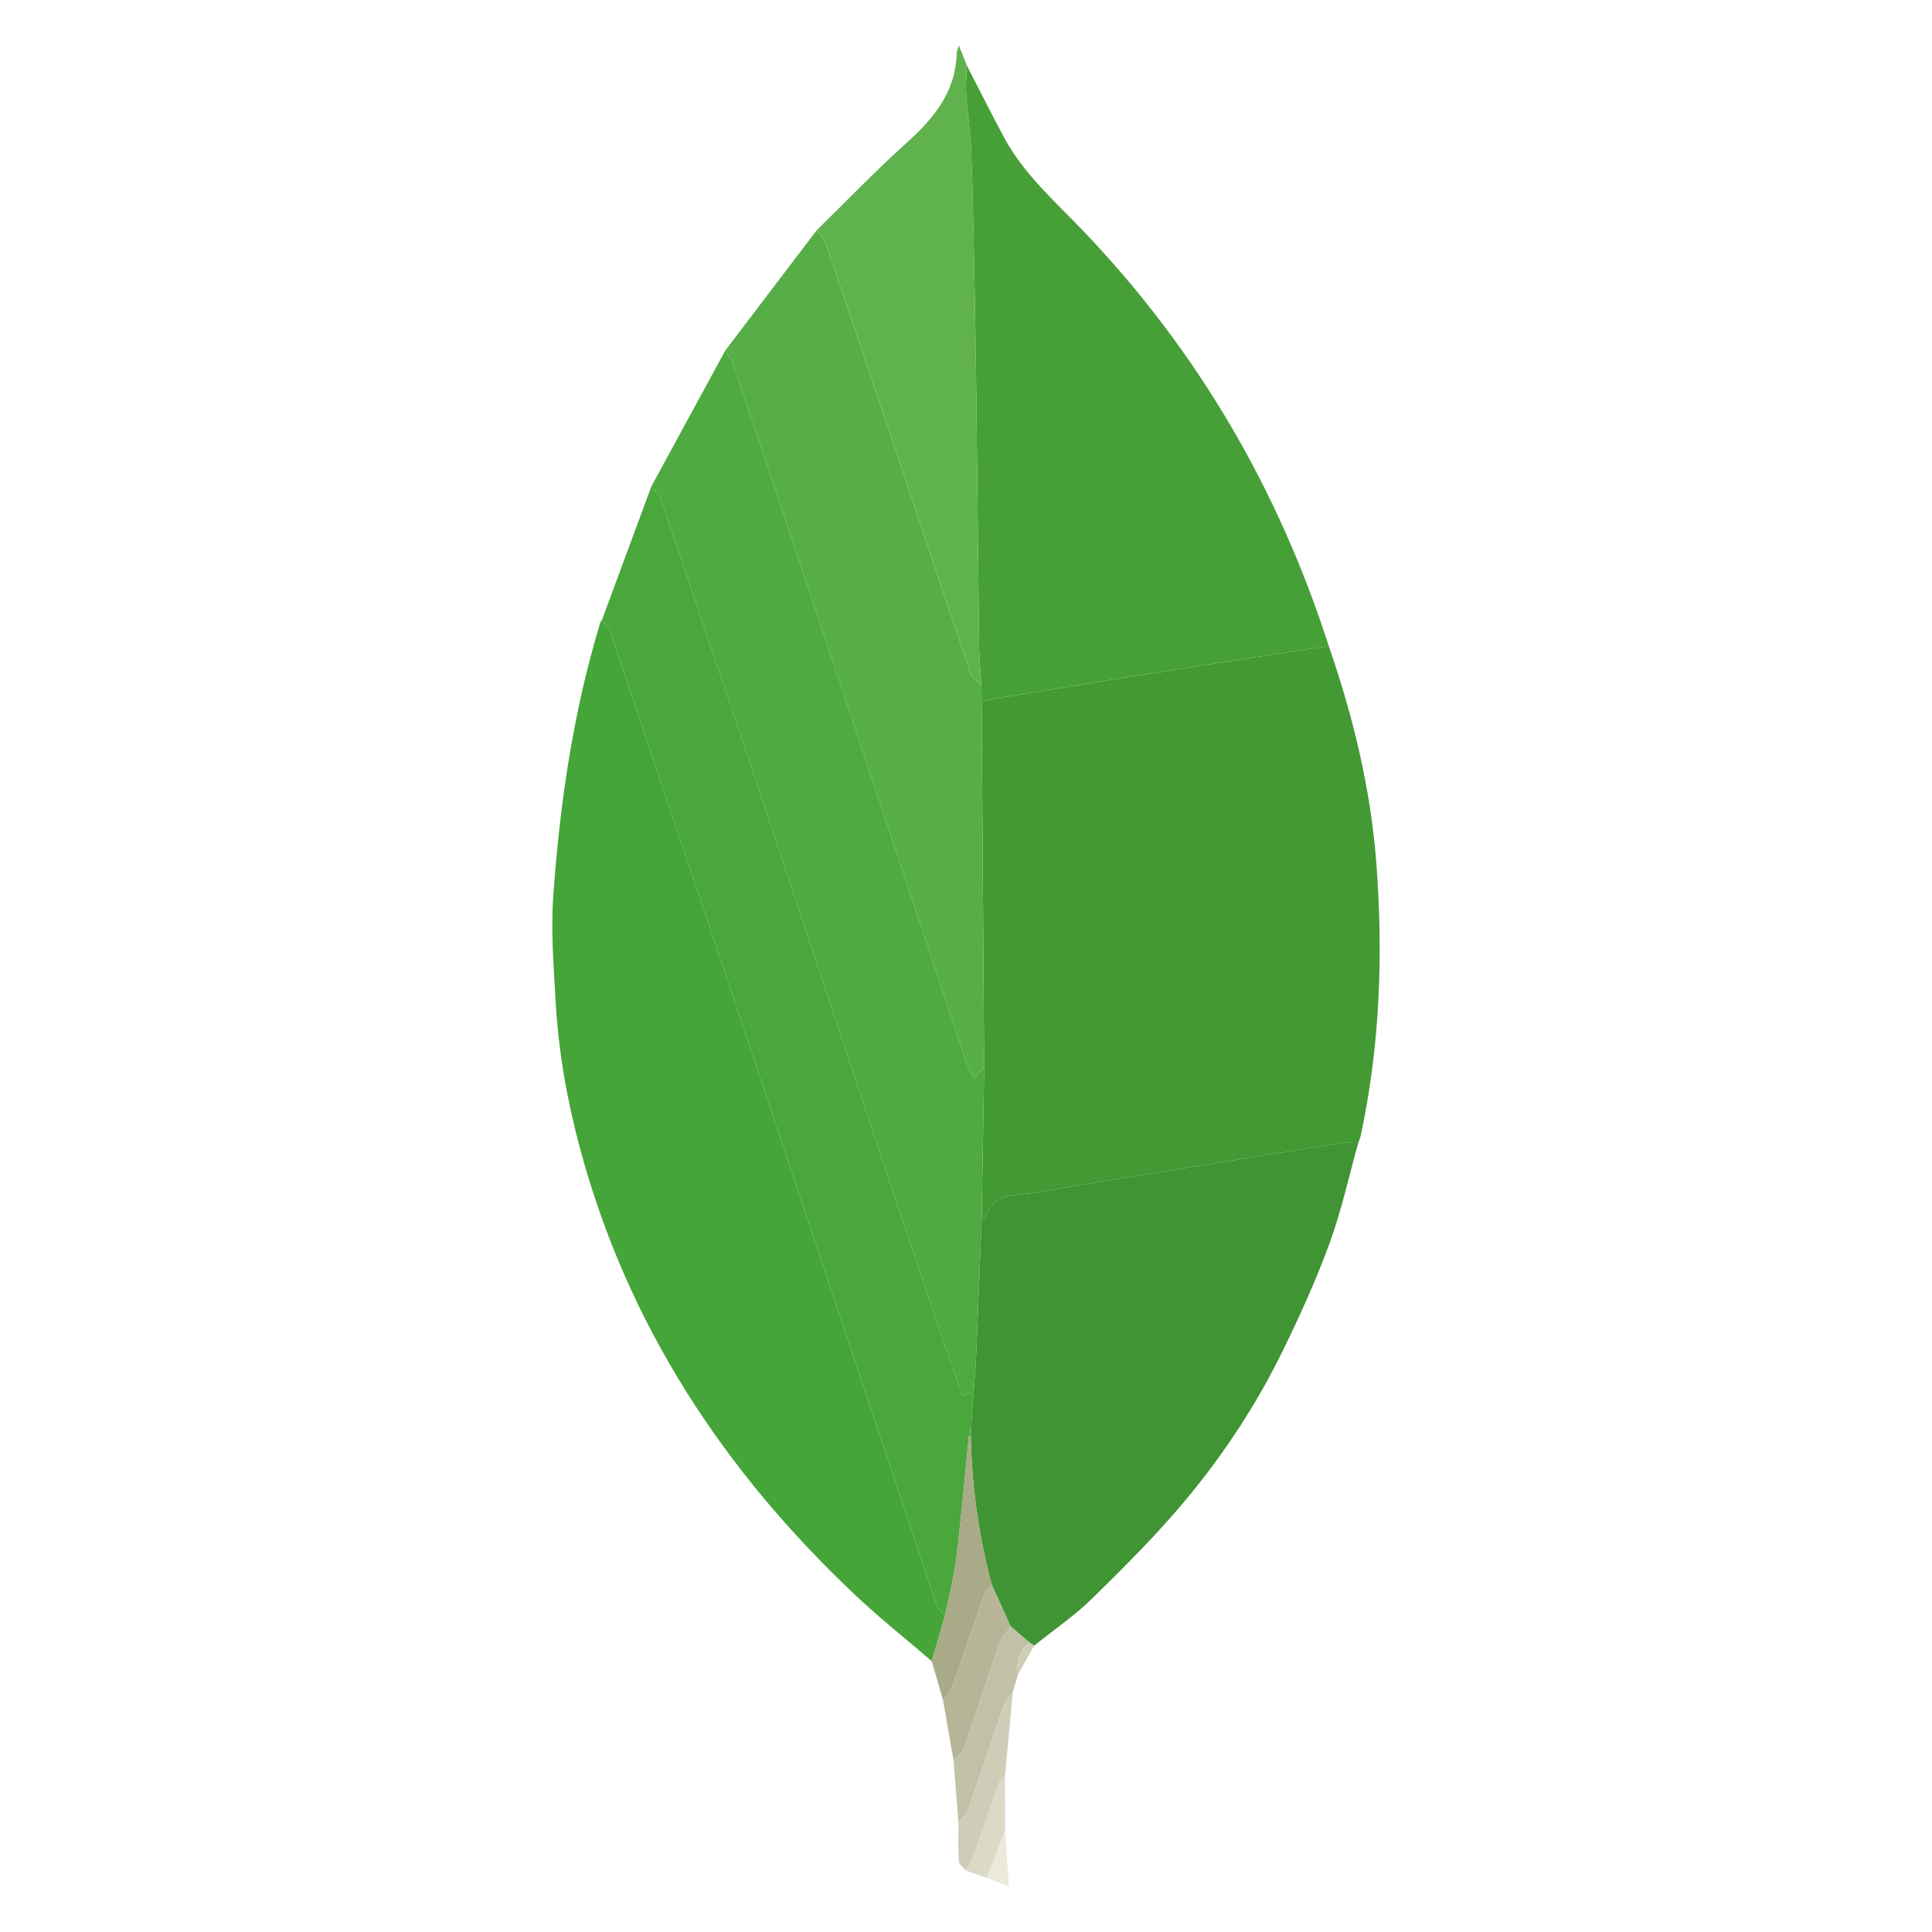
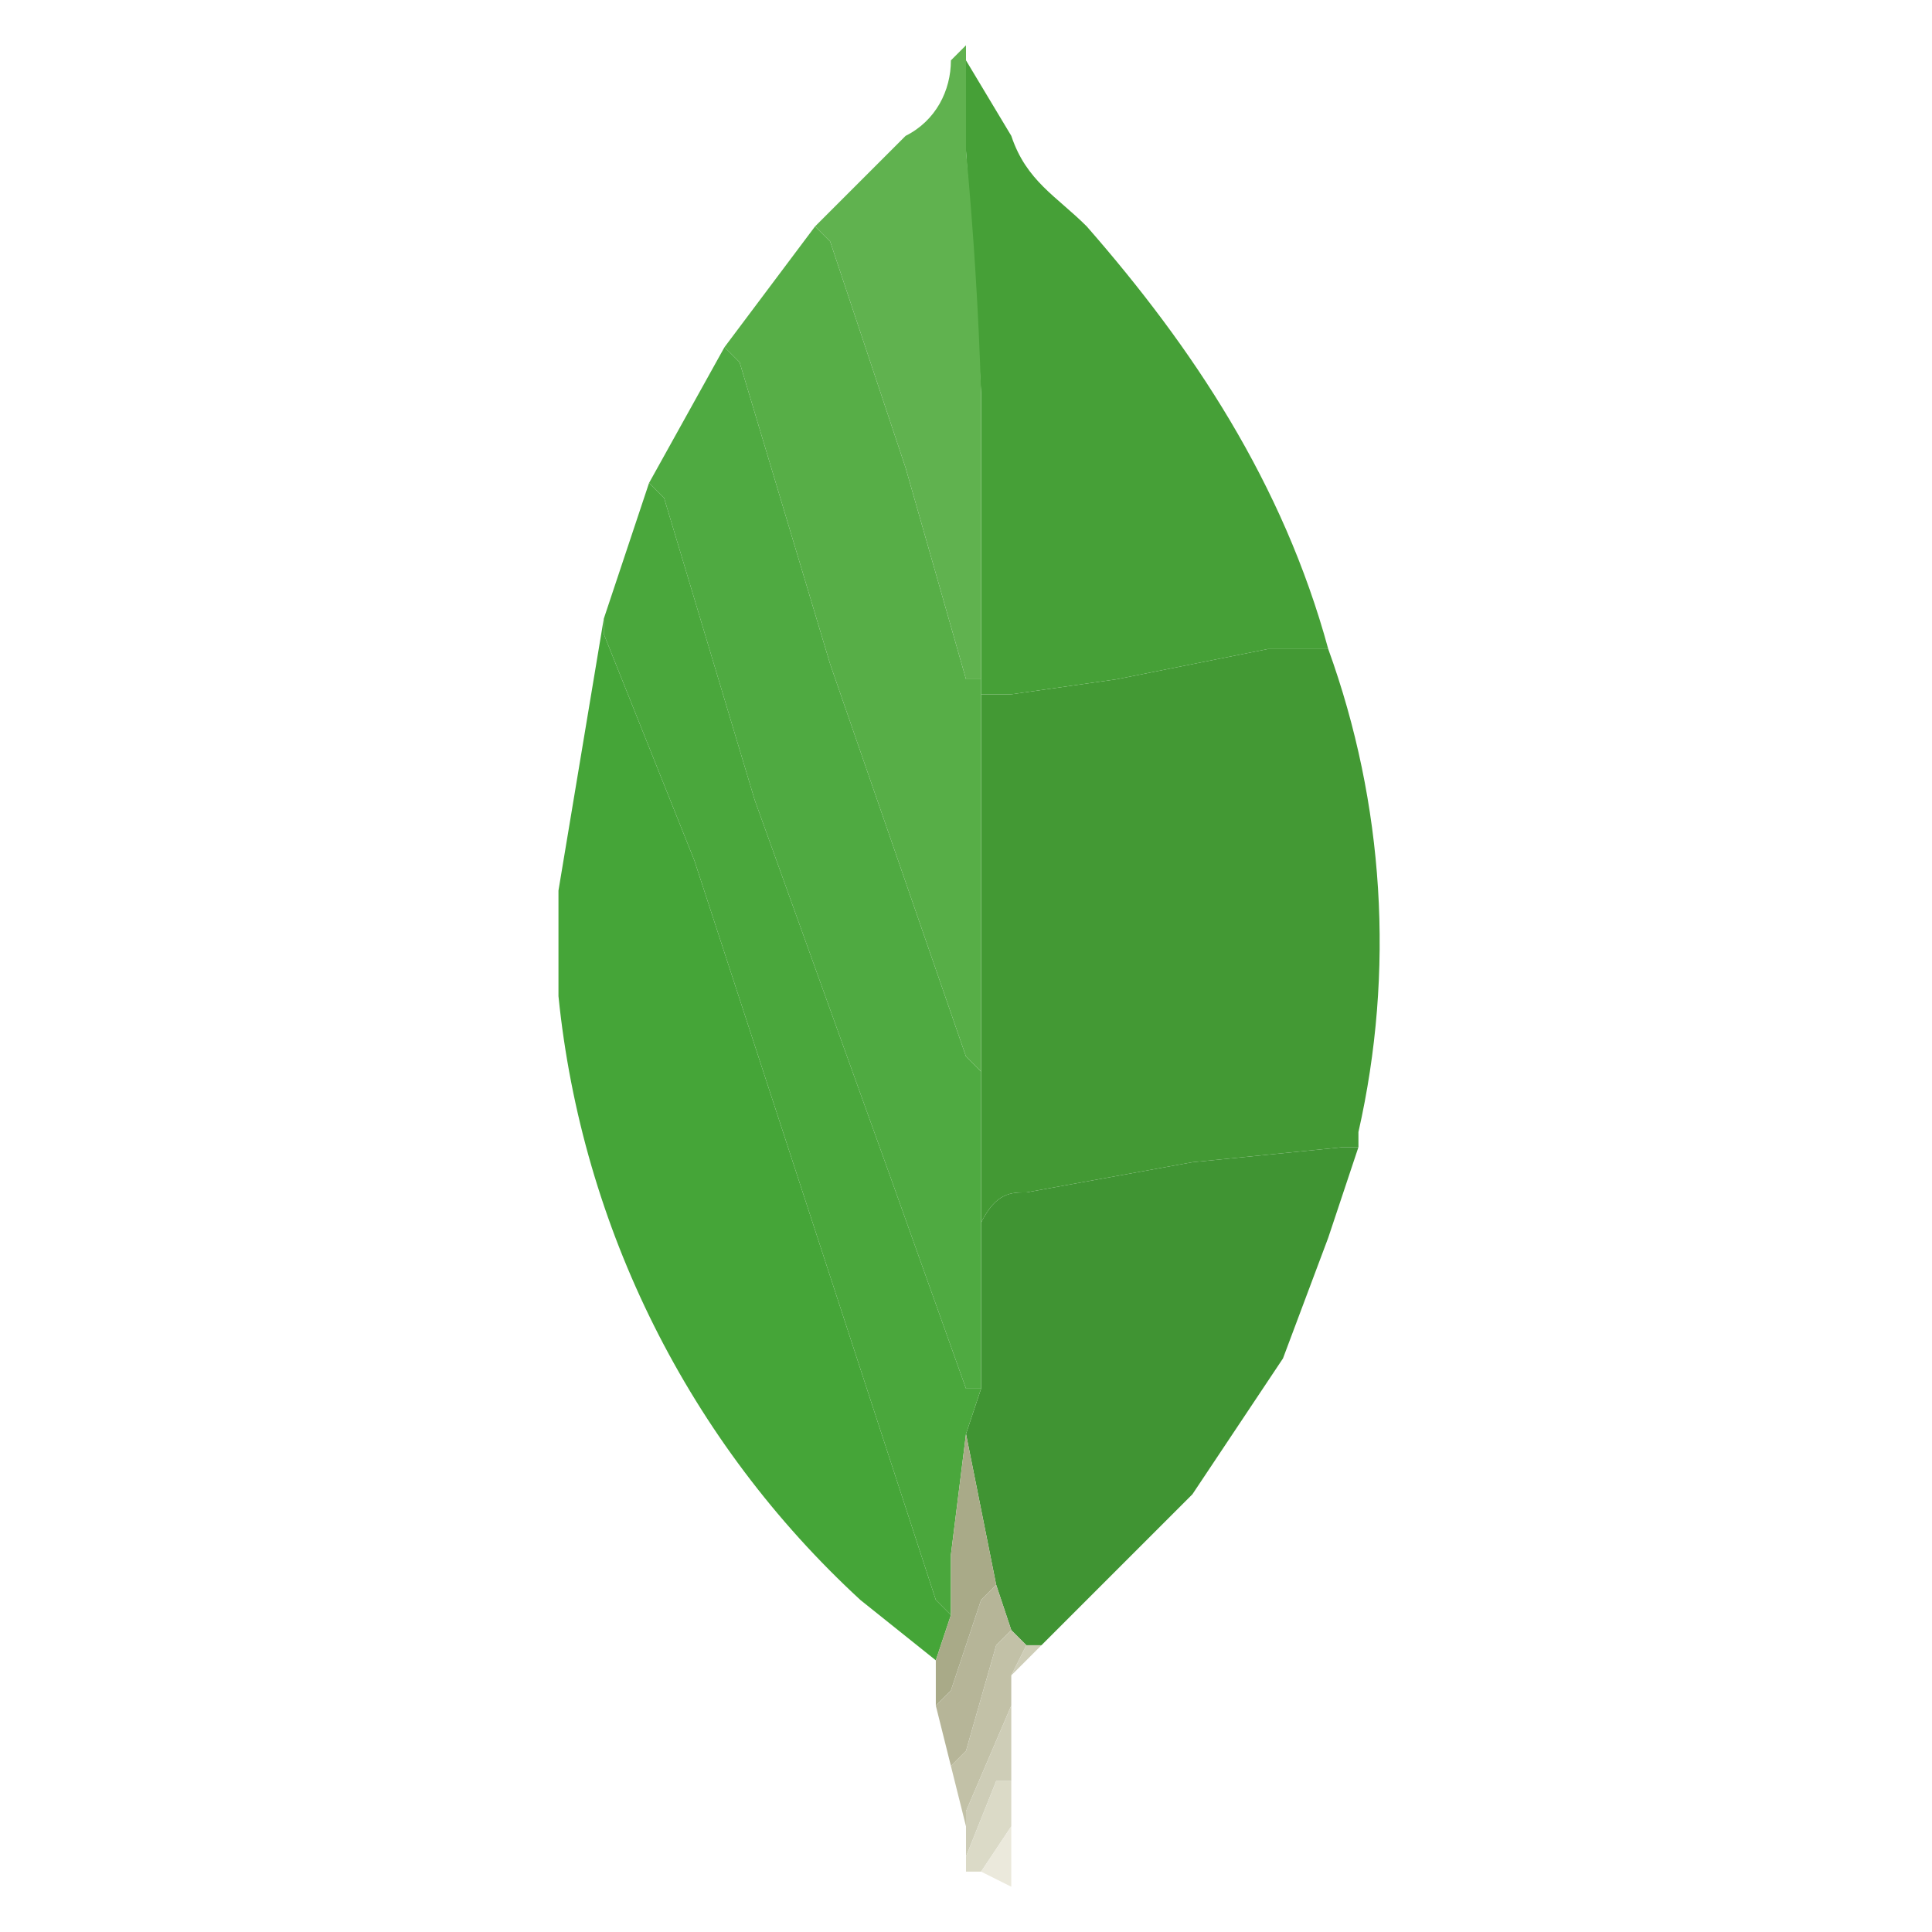
<svg xmlns="http://www.w3.org/2000/svg" viewBox="0 0 128 128">
-   <path fill-rule="evenodd" clip-rule="evenodd" fill="#439934" d="M88.038 42.812c1.605 4.643 2.761 9.383 3.141 14.296.472 6.095.256 12.147-1.029 18.142-.035.165-.109.32-.164.48-.403.001-.814-.049-1.208.012-3.329.523-6.655 1.065-9.981 1.604-3.438.557-6.881 1.092-10.313 1.687-1.216.21-2.721-.041-3.212 1.641-.014.046-.154.054-.235.08l.166-10.051c-.057-8.084-.113-16.168-.169-24.252l1.602-.275c2.62-.429 5.24-.864 7.862-1.281 3.129-.497 6.261-.98 9.392-1.465 1.381-.215 2.764-.412 4.148-.618z" />
-   <path fill-rule="evenodd" clip-rule="evenodd" fill="#45A538" d="M61.729 110.054c-1.69-1.453-3.439-2.842-5.059-4.37-8.717-8.222-15.093-17.899-18.233-29.566-.865-3.211-1.442-6.474-1.627-9.792-.13-2.322-.318-4.665-.154-6.975.437-6.144 1.325-12.229 3.127-18.147l.099-.138c.175.233.427.439.516.702 1.759 5.18 3.505 10.364 5.242 15.551 5.458 16.3 10.909 32.604 16.376 48.9.107.318.384.579.583.866l-.87 2.969z" />
-   <path fill-rule="evenodd" clip-rule="evenodd" fill="#46A037" d="M88.038 42.812c-1.384.206-2.768.403-4.149.616-3.131.485-6.263.968-9.392 1.465-2.622.417-5.242.852-7.862 1.281l-1.602.275-.012-1.045c-.053-.859-.144-1.717-.154-2.576-.069-5.478-.112-10.956-.18-16.434-.042-3.429-.105-6.857-.175-10.285-.043-2.13-.089-4.261-.185-6.388-.052-1.143-.236-2.28-.311-3.423-.042-.657.016-1.319.029-1.979.817 1.583 1.616 3.178 2.456 4.749 1.327 2.484 3.441 4.314 5.344 6.311 7.523 7.892 12.864 17.068 16.193 27.433z" />
-   <path fill-rule="evenodd" clip-rule="evenodd" fill="#409433" d="M65.036 80.753c.081-.026.222-.034.235-.08.491-1.682 1.996-1.431 3.212-1.641 3.432-.594 6.875-1.13 10.313-1.687 3.326-.539 6.652-1.081 9.981-1.604.394-.062.805-.011 1.208-.012-.622 2.22-1.112 4.488-1.901 6.647-.896 2.449-1.98 4.839-3.131 7.182-1.72 3.503-3.863 6.77-6.353 9.763-1.919 2.308-4.058 4.441-6.202 6.548-1.185 1.165-2.582 2.114-3.882 3.161l-.337-.23-1.214-1.038-1.256-2.753c-.865-3.223-1.319-6.504-1.394-9.838l.023-.561.171-2.426c.057-.828.133-1.655.168-2.485.129-2.982.241-5.964.359-8.946z" />
-   <path fill-rule="evenodd" clip-rule="evenodd" fill="#4FAA41" d="M65.036 80.753c-.118 2.982-.23 5.964-.357 8.947-.035.83-.111 1.657-.168 2.485l-.765.289c-1.699-5.002-3.399-9.951-5.062-14.913-2.75-8.209-5.467-16.431-8.213-24.642-2.217-6.628-4.452-13.249-6.7-19.867-.105-.31-.407-.552-.617-.826l4.896-9.002c.168.292.39.565.496.879 2.265 6.703 4.526 13.407 6.768 20.118 2.916 8.73 5.814 17.467 8.728 26.198.116.349.308.671.491 1.062l.67-.78c-.056 3.351-.112 6.701-.167 10.052z" />
-   <path fill-rule="evenodd" clip-rule="evenodd" fill="#4AA73C" d="M43.155 32.227c.21.274.511.516.617.826 2.248 6.618 4.483 13.239 6.7 19.867 2.746 8.211 5.463 16.433 8.213 24.642 1.662 4.961 3.362 9.911 5.062 14.913l.765-.289-.171 2.426-.155.559c-.266 2.656-.49 5.318-.814 7.968-.163 1.328-.509 2.632-.772 3.947-.198-.287-.476-.548-.583-.866-5.467-16.297-10.918-32.6-16.376-48.9-1.737-5.187-3.483-10.371-5.242-15.551-.089-.263-.34-.469-.516-.702 1.09-2.947 2.181-5.894 3.272-8.84z" />
-   <path fill-rule="evenodd" clip-rule="evenodd" fill="#57AE47" d="M65.202 70.702l-.67.78c-.183-.391-.375-.714-.491-1.062-2.913-8.731-5.812-17.468-8.728-26.198-2.242-6.711-4.503-13.415-6.768-20.118-.105-.314-.327-.588-.496-.879l6.055-7.965c.191.255.463.482.562.769 1.681 4.921 3.347 9.848 5.003 14.778 1.547 4.604 3.071 9.215 4.636 13.813.105.308.47.526.714.786l.012 1.045c.058 8.082.115 16.167.171 24.251z" />
-   <path fill-rule="evenodd" clip-rule="evenodd" fill="#60B24F" d="M65.021 45.404c-.244-.26-.609-.478-.714-.786-1.565-4.598-3.089-9.209-4.636-13.813-1.656-4.93-3.322-9.856-5.003-14.778-.099-.287-.371-.514-.562-.769 1.969-1.928 3.877-3.925 5.925-5.764 1.821-1.634 3.285-3.386 3.352-5.968.003-.107.059-.214.145-.514l.519 1.306c-.013.661-.072 1.322-.029 1.979.075 1.143.259 2.28.311 3.423.096 2.127.142 4.258.185 6.388.069 3.428.132 6.856.175 10.285.067 5.478.111 10.956.18 16.434.008.861.098 1.718.152 2.577z" />
-   <path fill-rule="evenodd" clip-rule="evenodd" fill="#A9AA88" d="M62.598 107.085c.263-1.315.609-2.62.772-3.947.325-2.649.548-5.312.814-7.968l.066-.01.066.011c.075 3.334.529 6.615 1.394 9.838-.176.232-.425.439-.518.701-.727 2.05-1.412 4.116-2.143 6.166-.1.28-.378.498-.574.744l-.747-2.566.87-2.969z" />
-   <path fill-rule="evenodd" clip-rule="evenodd" fill="#B6B598" d="M62.476 112.621c.196-.246.475-.464.574-.744.731-2.05 1.417-4.115 2.143-6.166.093-.262.341-.469.518-.701l1.255 2.754c-.248.352-.59.669-.728 1.061l-2.404 7.059c-.099.283-.437.483-.663.722l-.695-3.985z" />
-   <path fill-rule="evenodd" clip-rule="evenodd" fill="#C2C1A7" d="M63.171 116.605c.227-.238.564-.439.663-.722l2.404-7.059c.137-.391.48-.709.728-1.061l1.215 1.037c-.587.58-.913 1.25-.717 2.097l-.369 1.208c-.168.207-.411.387-.494.624-.839 2.403-1.64 4.819-2.485 7.222-.107.305-.404.544-.614.812-.109-1.387-.22-2.771-.331-4.158z" />
-   <path fill-rule="evenodd" clip-rule="evenodd" fill="#CECDB7" d="M63.503 120.763c.209-.269.506-.508.614-.812.845-2.402 1.646-4.818 2.485-7.222.083-.236.325-.417.494-.624l-.509 5.545c-.136.157-.333.294-.398.477-.575 1.614-1.117 3.24-1.694 4.854-.119.333-.347.627-.525.938-.158-.207-.441-.407-.454-.623-.051-.841-.016-1.688-.013-2.533z" />
-   <path fill-rule="evenodd" clip-rule="evenodd" fill="#DBDAC7" d="M63.969 123.919c.178-.312.406-.606.525-.938.578-1.613 1.119-3.239 1.694-4.854.065-.183.263-.319.398-.477l.012 3.64-1.218 3.124-1.411-.495z" />
-   <path fill-rule="evenodd" clip-rule="evenodd" fill="#EBE9DC" d="M65.38 124.415l1.218-3.124.251 3.696-1.469-.572z" />
-   <path fill-rule="evenodd" clip-rule="evenodd" fill="#CECDB7" d="M67.464 110.898c-.196-.847.129-1.518.717-2.097l.337.23-1.054 1.867z" />
-   <path fill-rule="evenodd" clip-rule="evenodd" fill="#4FAA41" d="M64.316 95.172l-.066-.011-.066.01.155-.559-.023.56z" />
+   <path fill="#439934" fill-rule="evenodd" d="M88 43a57 57 0 0 1 2 32v1h-1l-10 1-11 2c-1 0-2 0-3 2V71 46h2l7-1 10-2h4z" clip-rule="evenodd" />
+   <path fill="#45A538" fill-rule="evenodd" d="M62 110l-5-4a63 63 0 0 1-20-40v-7l3-18v1l6 15 16 49 1 1-1 3z" clip-rule="evenodd" />
+   <path fill="#46A037" fill-rule="evenodd" d="M88 43h-4l-10 2-7 1h-2v-1-2-17a1259 1259 0 0 0-1-16V6 4l3 5c1 3 3 4 5 6 7 8 13 17 16 28z" clip-rule="evenodd" />
+   <path fill="#409433" fill-rule="evenodd" d="M65 81c1-2 2-2 3-2l11-2 10-1h1l-2 6-3 8-6 9-7 7-3 3h-1l-1-1-1-3-2-10 1-3v-2-9z" clip-rule="evenodd" />
+   <path fill="#4FAA41" fill-rule="evenodd" d="M65 81v11h-1l-5-14-9-25-6-20-1-1 5-9 1 1 6 20 9 26 1 1v10z" clip-rule="evenodd" />
+   <path fill="#4AA73C" fill-rule="evenodd" d="M43 32l1 1 6 20 9 25 5 14h1l-1 3-1 8v4l-1-1-16-49-6-15v-1l3-9z" clip-rule="evenodd" />
+   <path fill="#57AE47" fill-rule="evenodd" d="M65 71l-1-1-9-26-6-20-1-1 6-8 1 1 5 15 4 14h1v26z" clip-rule="evenodd" />
+   <path fill="#60B24F" fill-rule="evenodd" d="M65 45h-1l-4-14-5-15-1-1 6-6c2-1 3-3 3-5l1-1v7a257 257 0 0 1 1 16v19z" clip-rule="evenodd" />
+   <path fill="#A9AA88" fill-rule="evenodd" d="M63 107v-4l1-8 2 10-1 1-2 6-1 1v-3l1-3z" clip-rule="evenodd" />
+   <path fill="#B6B598" fill-rule="evenodd" d="M62 113l1-1 2-6 1-1 1 3-1 1-2 7-1 1-1-4z" clip-rule="evenodd" />
+   <path fill="#C2C1A7" fill-rule="evenodd" d="M63 117l1-1 2-7 1-1 1 1-1 2v2l-3 7v1l-1-4z" clip-rule="evenodd" />
+   <path fill="#CECDB7" fill-rule="evenodd" d="M64 121v-1l3-7v-1 6h-1l-2 5v0-2z" clip-rule="evenodd" />
+   <path fill="#DBDAC7" fill-rule="evenodd" d="M64 124v-1l2-5h1v3l-2 3h-1z" clip-rule="evenodd" />
+   <path fill="#EBE9DC" fill-rule="evenodd" d="M65 124l2-3v4l-2-1z" clip-rule="evenodd" />
+   <path fill="#CECDB7" fill-rule="evenodd" d="M67 111l1-2h1l-2 2z" clip-rule="evenodd" />
+   <path fill="#4FAA41" fill-rule="evenodd" d="M64 95z" clip-rule="evenodd" />
</svg>
